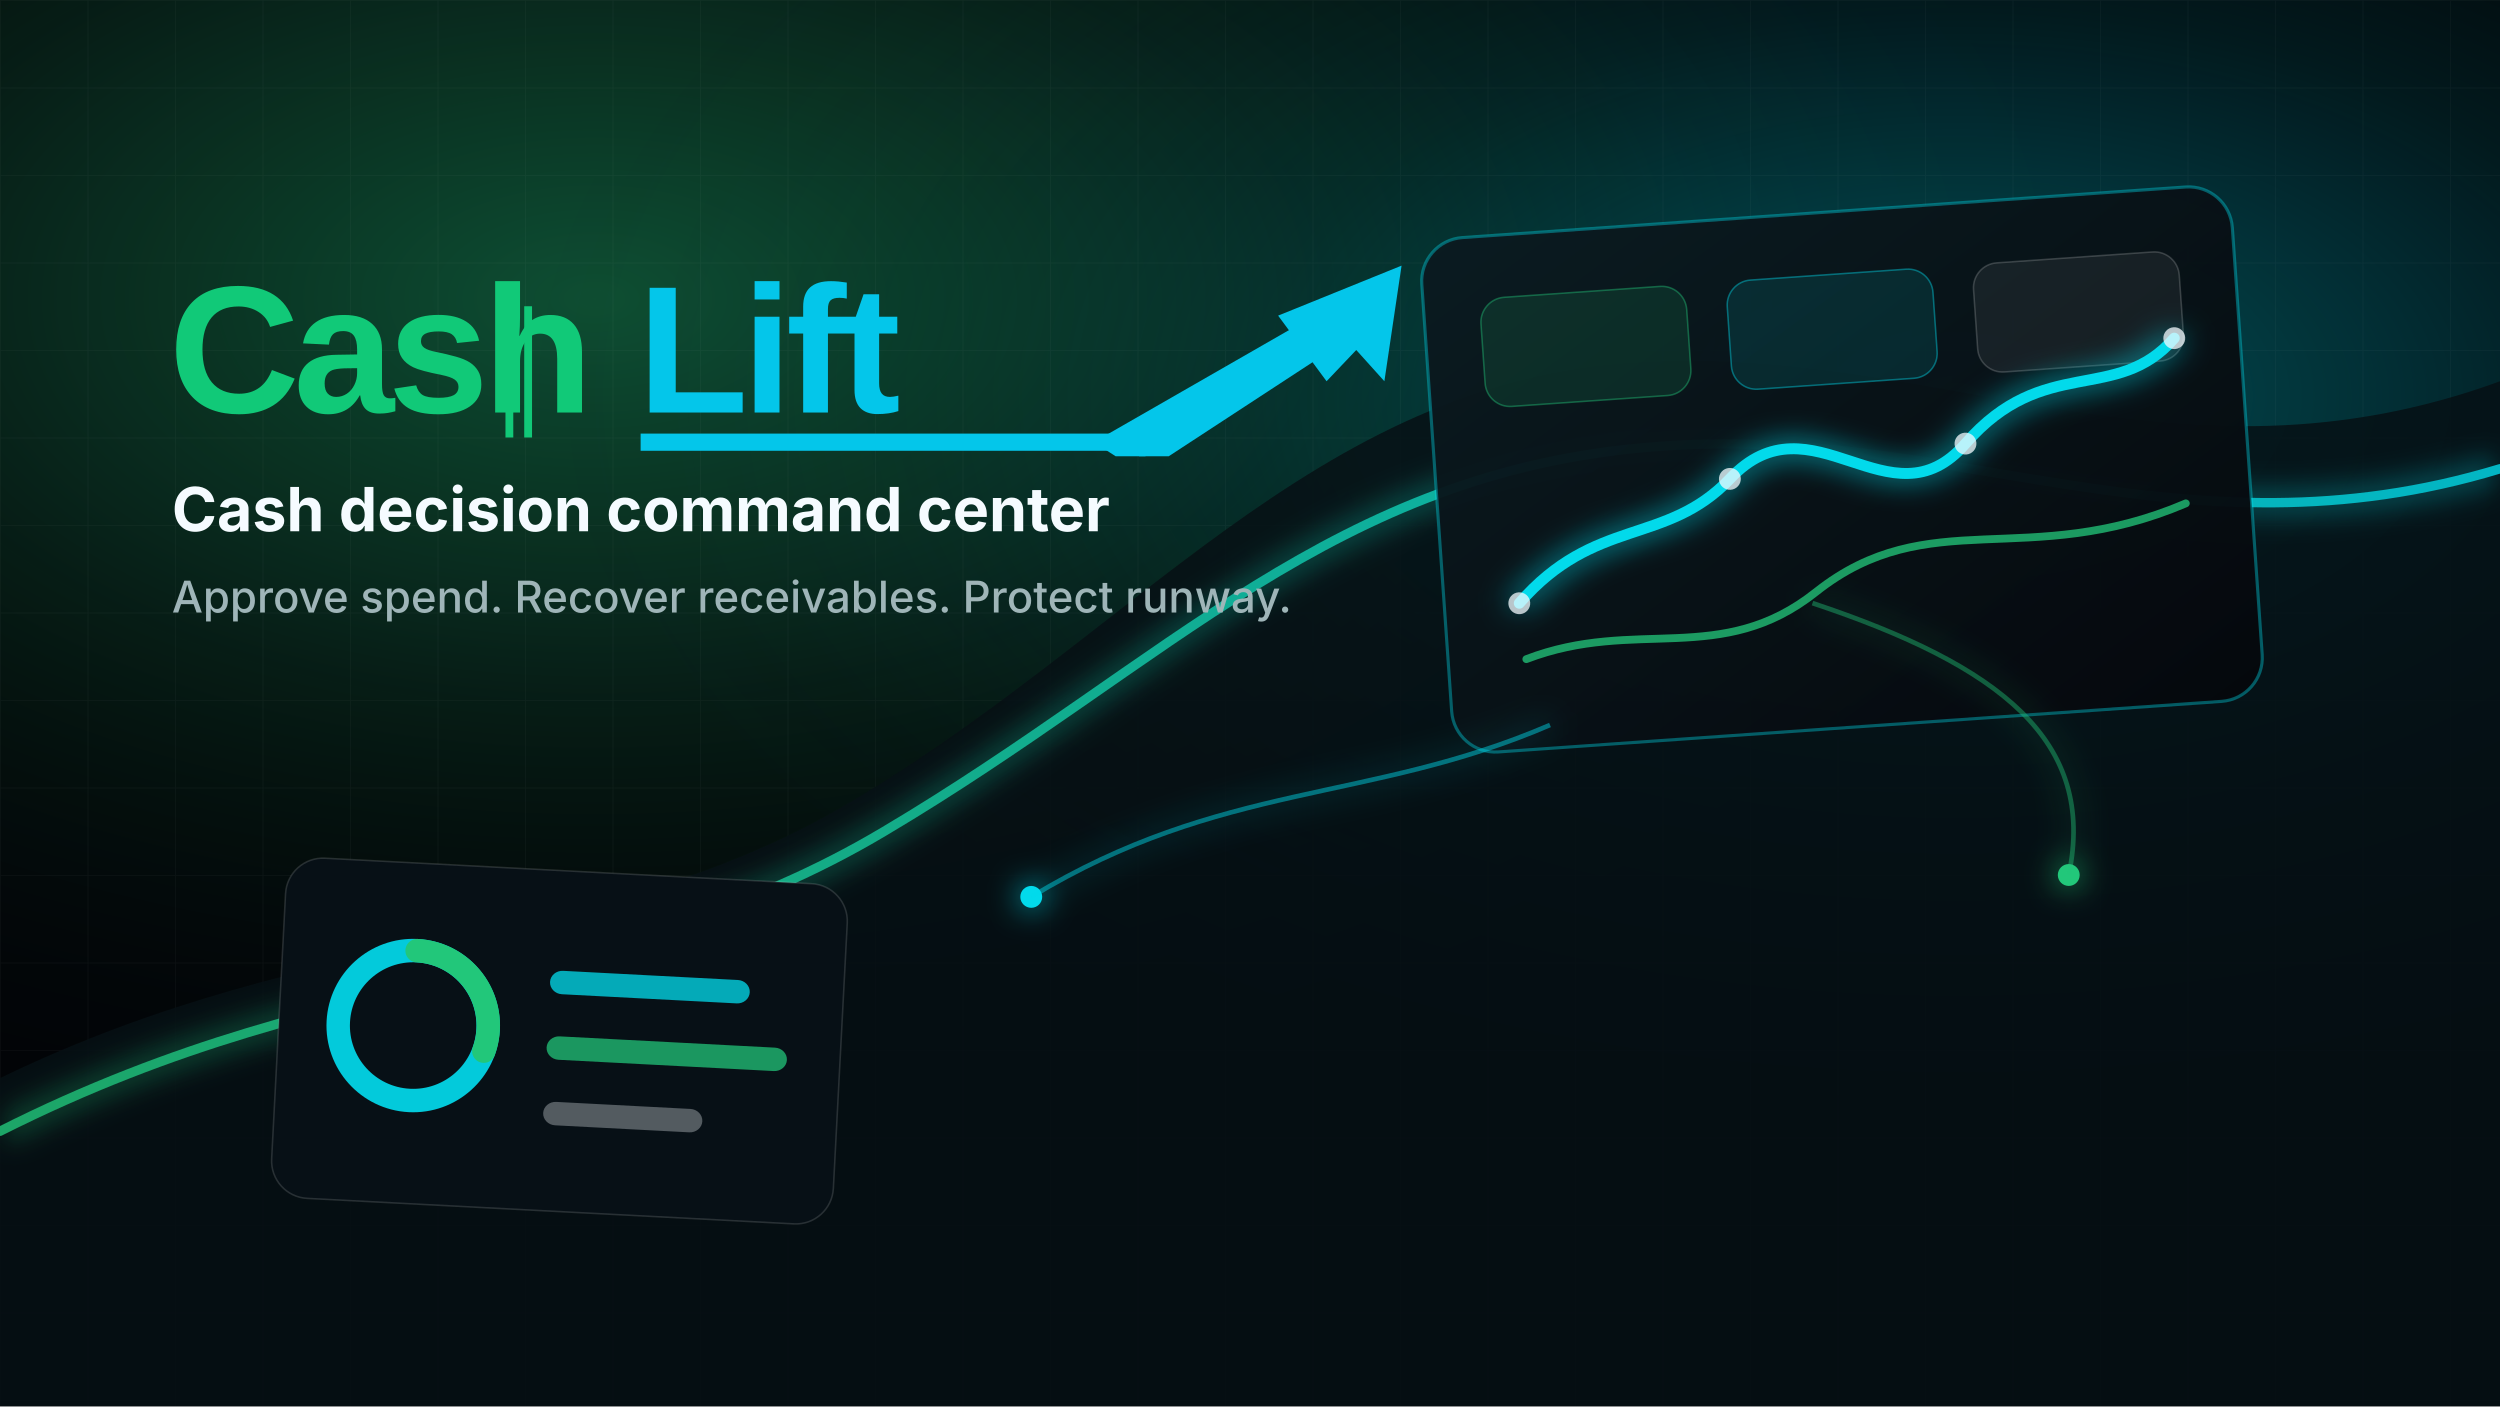
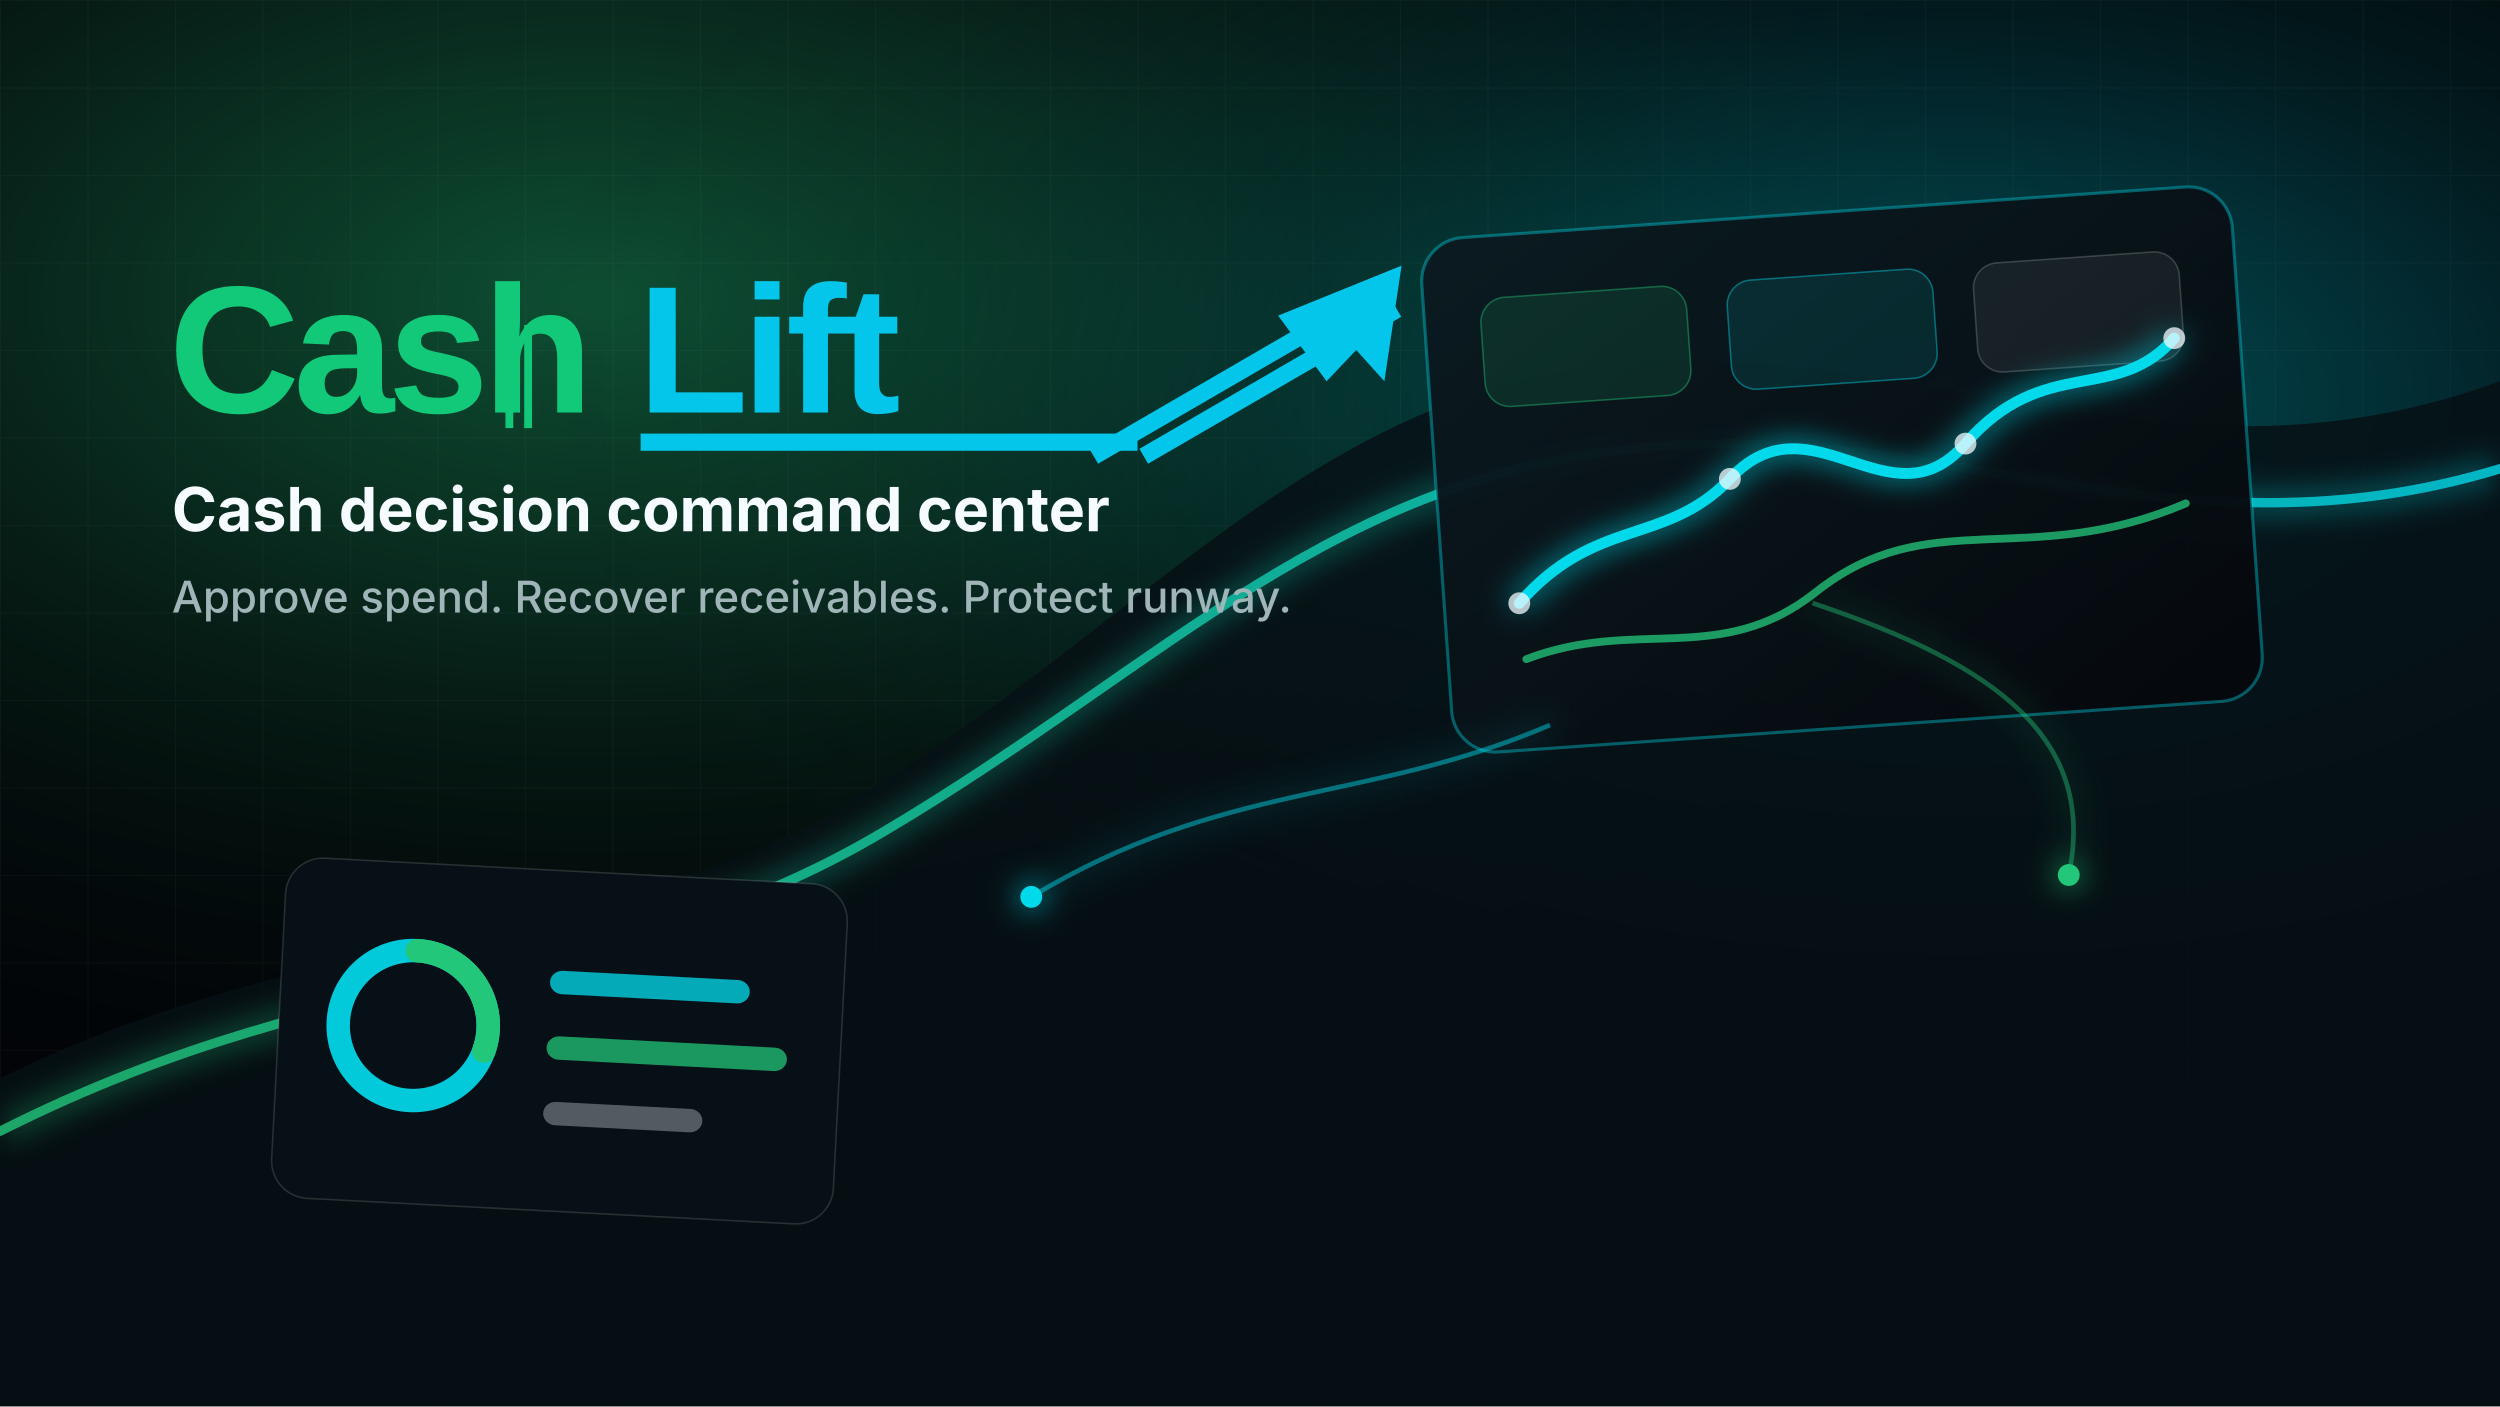
<svg xmlns="http://www.w3.org/2000/svg" aria-labelledby="title desc" fill="none" role="img" viewBox="0 0 1600 900">
  <defs>
    <radialGradient id="green-glow" cx="24%" cy="21%" r="62%">
      <stop offset="0%" stop-color="#22c77a" stop-opacity="0.38" />
      <stop offset="48%" stop-color="#22c77a" stop-opacity="0.12" />
      <stop offset="100%" stop-color="#020407" stop-opacity="0" />
    </radialGradient>
    <radialGradient id="cyan-glow" cx="78%" cy="28%" r="58%">
      <stop offset="0%" stop-color="#02daeb" stop-opacity="0.36" />
      <stop offset="48%" stop-color="#02daeb" stop-opacity="0.1" />
      <stop offset="100%" stop-color="#020407" stop-opacity="0" />
    </radialGradient>
    <linearGradient id="panel" x1="0" x2="1" y1="0" y2="1">
      <stop offset="0%" stop-color="#0b1a20" stop-opacity="0.96" />
      <stop offset="100%" stop-color="#05080c" stop-opacity="0.98" />
    </linearGradient>
    <linearGradient id="cash-line" x1="0" x2="1" y1="0" y2="0">
      <stop offset="0%" stop-color="#22c77a" />
      <stop offset="100%" stop-color="#02daeb" />
    </linearGradient>
    <filter id="soft-glow" color-interpolation-filters="sRGB" x="-50%" y="-50%" width="200%" height="200%">
      <feGaussianBlur stdDeviation="10" result="blur" />
      <feMerge>
        <feMergeNode in="blur" />
        <feMergeNode in="SourceGraphic" />
      </feMerge>
    </filter>
    <pattern id="grid" width="56" height="56" patternUnits="userSpaceOnUse">
      <path d="M56 0H0V56" stroke="#ffffff" stroke-opacity="0.06" />
    </pattern>
  </defs>
  <rect width="1600" height="900" fill="#020407" />
  <rect width="1600" height="900" fill="url(#green-glow)" />
  <rect width="1600" height="900" fill="url(#cyan-glow)" />
  <rect width="1600" height="900" fill="url(#grid)" opacity="0.58" />
  <path d="M0 690C206 590 376 610 536 518C724 410 840 244 1048 232C1240 220 1392 320 1600 244V900H0Z" fill="#061014" opacity="0.84" />
  <path d="M0 724C226 610 388 638 566 532C748 424 854 302 1058 286C1248 270 1396 362 1600 300" stroke="url(#cash-line)" stroke-linecap="round" stroke-width="6" opacity="0.82" filter="url(#soft-glow)" />
  <g transform="translate(108 168)">
    <text fill="#11c978" font-family="Arial Black, Arial, sans-serif" font-size="116" font-weight="900" letter-spacing="-4" x="0" y="96">Cash</text>
-     <path d="M218 28V112M230 28V112" stroke="#11c978" stroke-width="5" />
+     <path d="M218 40V106M230 40V106" stroke="#11c978" stroke-width="5" />
    <text fill="#04c6ea" font-family="Arial Black, Arial, sans-serif" font-size="116" font-weight="900" letter-spacing="-4" x="300" y="96">Lift</text>
    <path d="M302 115H620" stroke="#04c6ea" stroke-width="11" />
-     <path d="M592 115L754 22L768 34L625 124L606 124Z" fill="#04c6ea" />
-     <path d="M624 115L761 28L770 39L640 124L621 124Z" fill="#04c6ea" />
+     <path d="M592 124L754 30" stroke="#04c6ea" stroke-width="11" stroke-linecap="butt" />
+     <path d="M624 124L786 30" stroke="#04c6ea" stroke-width="11" stroke-linecap="butt" />
    <path d="M710 34L789 2L778 76L760 56L741 76Z" fill="#04c6ea" />
    <text fill="#f5fbff" font-family="Inter, Arial, sans-serif" font-size="39" font-weight="700" x="2" y="172">Cash decision command center</text>
    <text fill="#9fb5b8" font-family="Inter, Arial, sans-serif" font-size="28" font-weight="500" x="2" y="224">Approve spend. Recover receivables. Protect runway.</text>
  </g>
  <g transform="translate(908 154) rotate(-4)">
    <rect width="520" height="330" rx="28" fill="url(#panel)" stroke="#02daeb" stroke-opacity="0.38" stroke-width="2" />
    <rect x="36" y="40" width="132" height="70" rx="16" fill="#22c77a" fill-opacity="0.13" stroke="#22c77a" stroke-opacity="0.42" />
    <rect x="194" y="40" width="132" height="70" rx="16" fill="#02daeb" fill-opacity="0.11" stroke="#02daeb" stroke-opacity="0.42" />
    <rect x="352" y="40" width="132" height="70" rx="16" fill="#ffffff" fill-opacity="0.06" stroke="#ffffff" stroke-opacity="0.18" />
    <path d="M48 236C100 184 144 206 188 166C244 114 288 206 340 154C394 100 438 136 478 96" stroke="#02daeb" stroke-linecap="round" stroke-width="7" filter="url(#soft-glow)" />
    <path d="M50 272C122 250 174 286 238 242C314 190 374 238 478 202" stroke="#22c77a" stroke-linecap="round" stroke-width="5" opacity="0.76" />
    <g fill="#f5fbff" opacity="0.74">
      <circle cx="48" cy="236" r="7" />
      <circle cx="188" cy="166" r="7" />
      <circle cx="340" cy="154" r="7" />
      <circle cx="478" cy="96" r="7" />
    </g>
  </g>
  <g transform="translate(184 548) rotate(3)">
    <rect width="360" height="218" rx="24" fill="#071016" stroke="#ffffff" stroke-opacity="0.14" />
    <circle cx="86" cy="104" r="48" stroke="#02daeb" stroke-width="15" opacity="0.92" />
    <path d="M86 56A48 48 0 0 1 132 118" stroke="#22c77a" stroke-linecap="round" stroke-width="15" />
    <rect x="172" y="64" width="128" height="15" rx="8" fill="#02daeb" opacity="0.76" />
    <rect x="172" y="106" width="154" height="15" rx="8" fill="#22c77a" opacity="0.74" />
    <rect x="172" y="148" width="102" height="15" rx="8" fill="#f5fbff" opacity="0.32" />
  </g>
  <g filter="url(#soft-glow)">
    <circle cx="660" cy="574" r="7" fill="#02daeb" />
    <circle cx="1324" cy="560" r="7" fill="#22c77a" />
    <path d="M660 574C782 500 876 514 992 464" stroke="#02daeb" stroke-opacity="0.46" stroke-width="3" />
    <path d="M1160 386C1280 426 1342 474 1324 560" stroke="#22c77a" stroke-opacity="0.42" stroke-width="3" />
  </g>
</svg>
